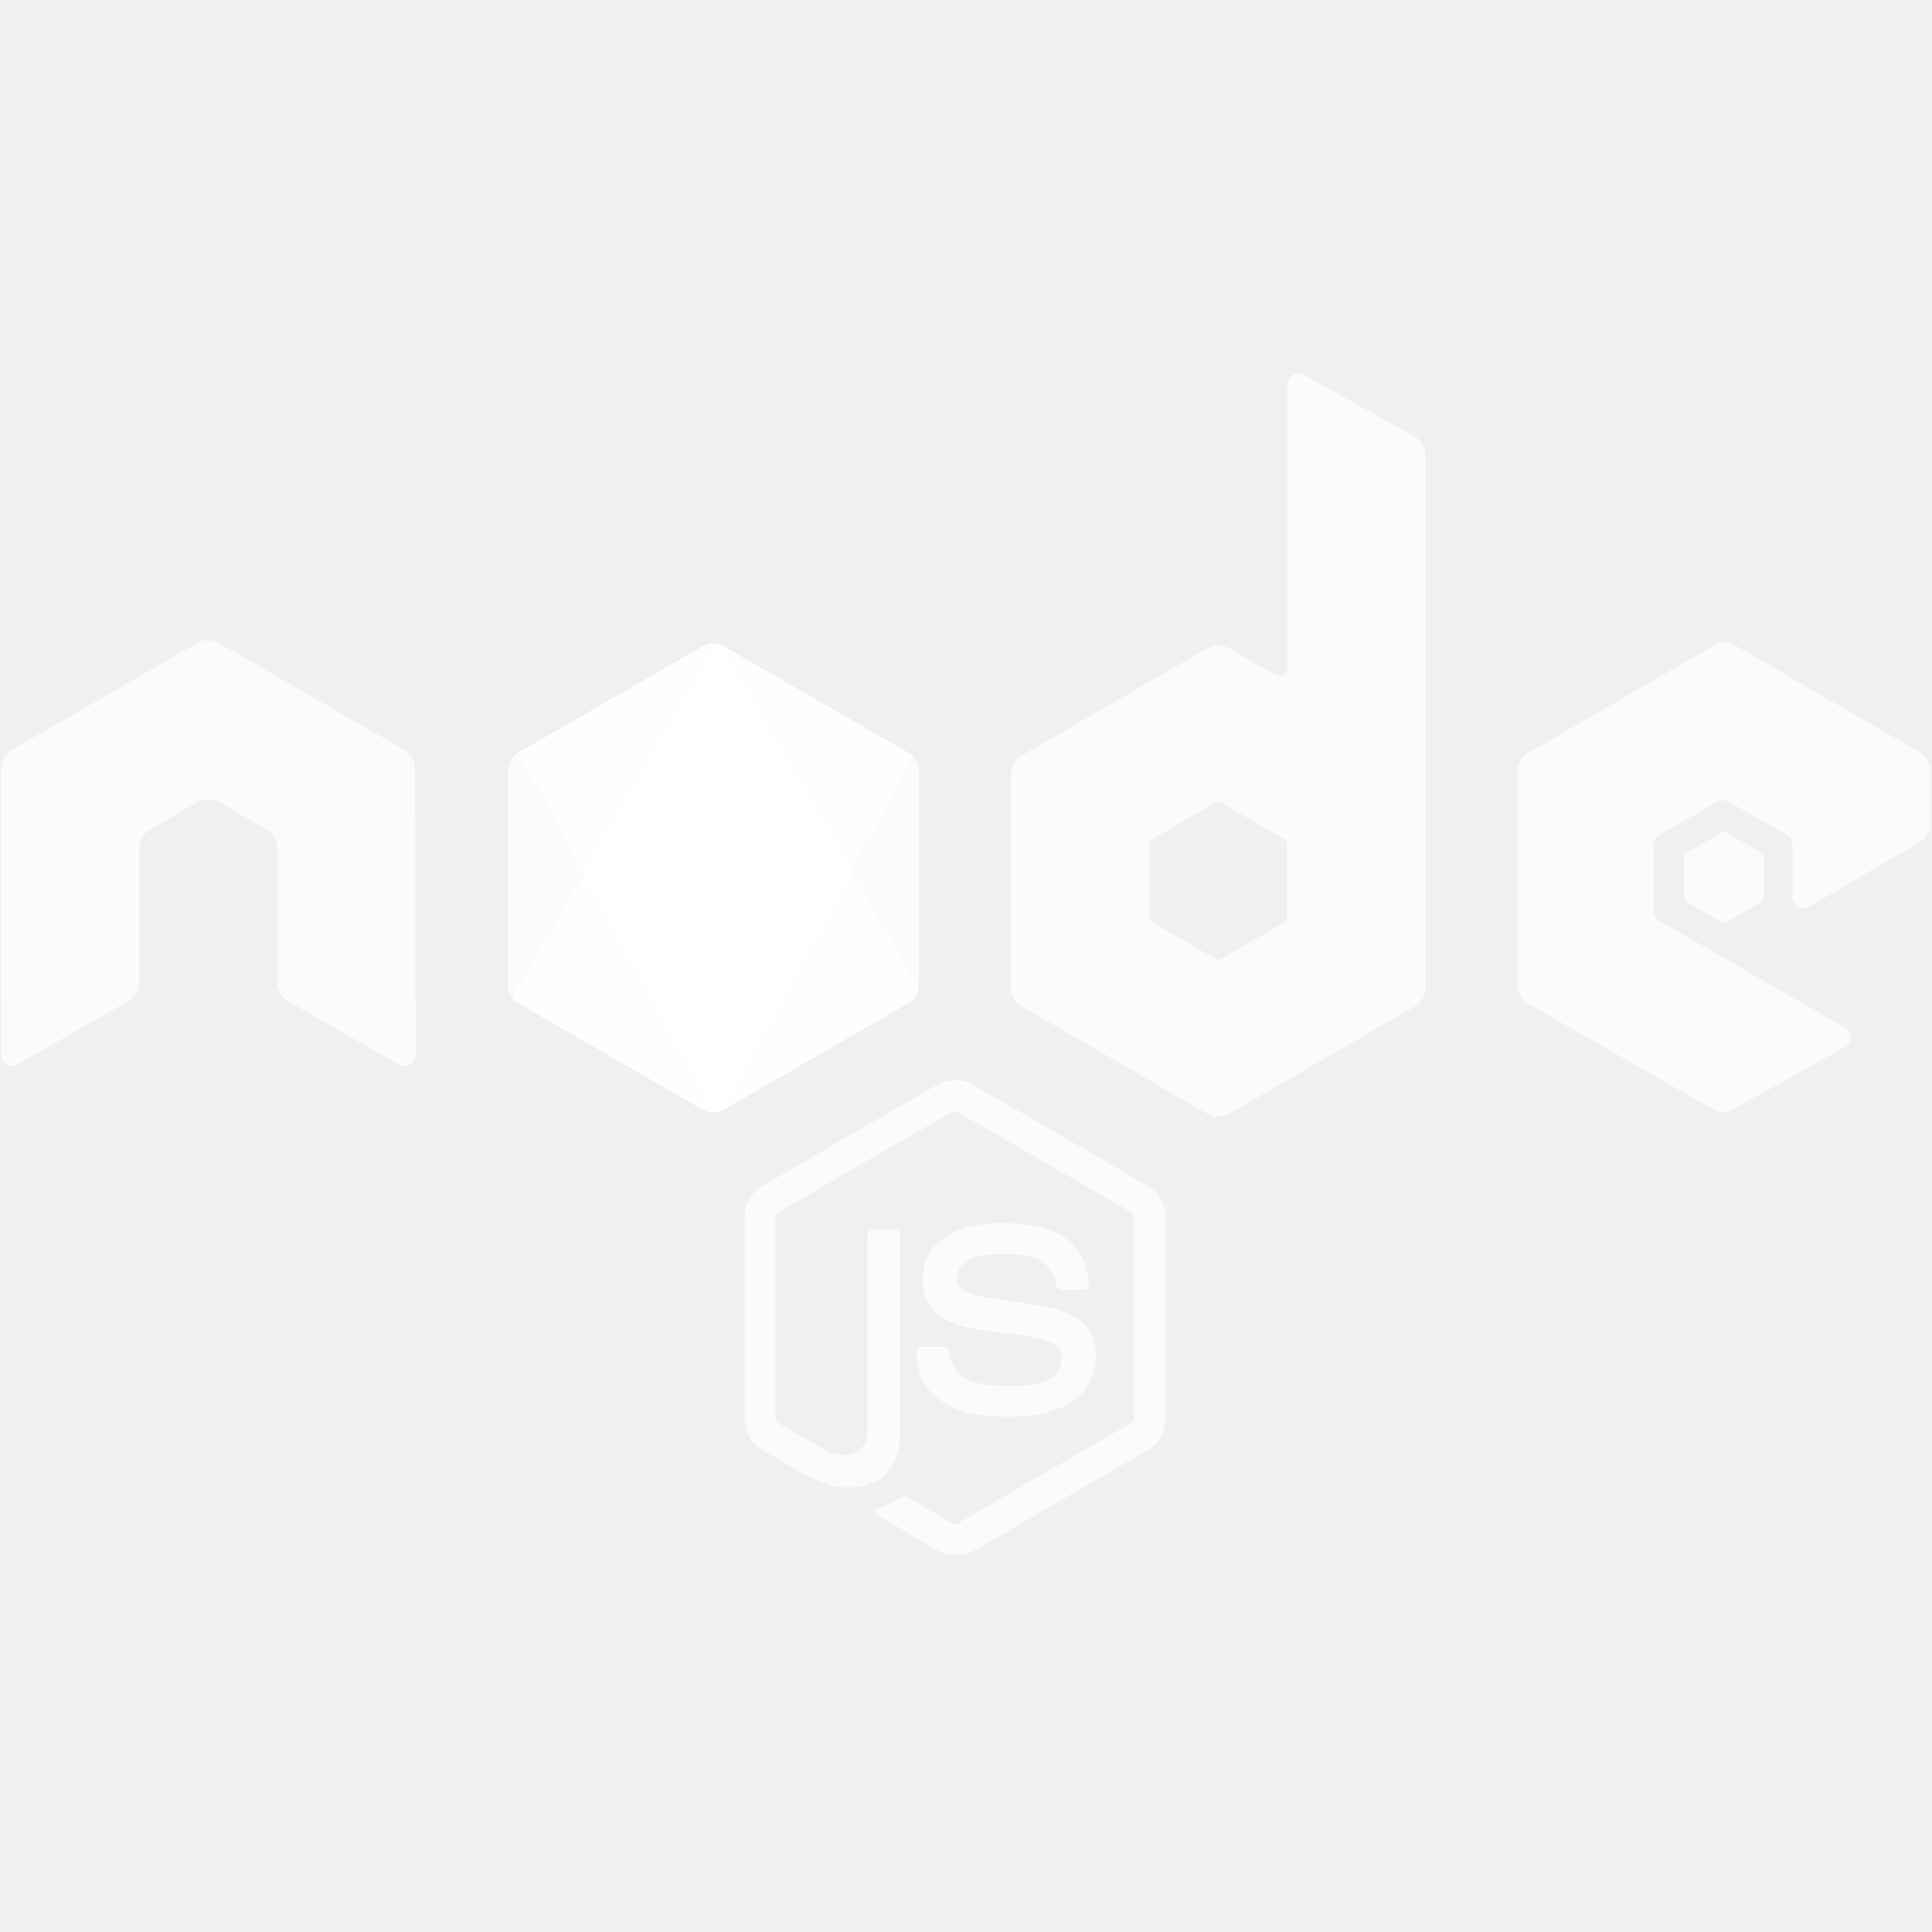
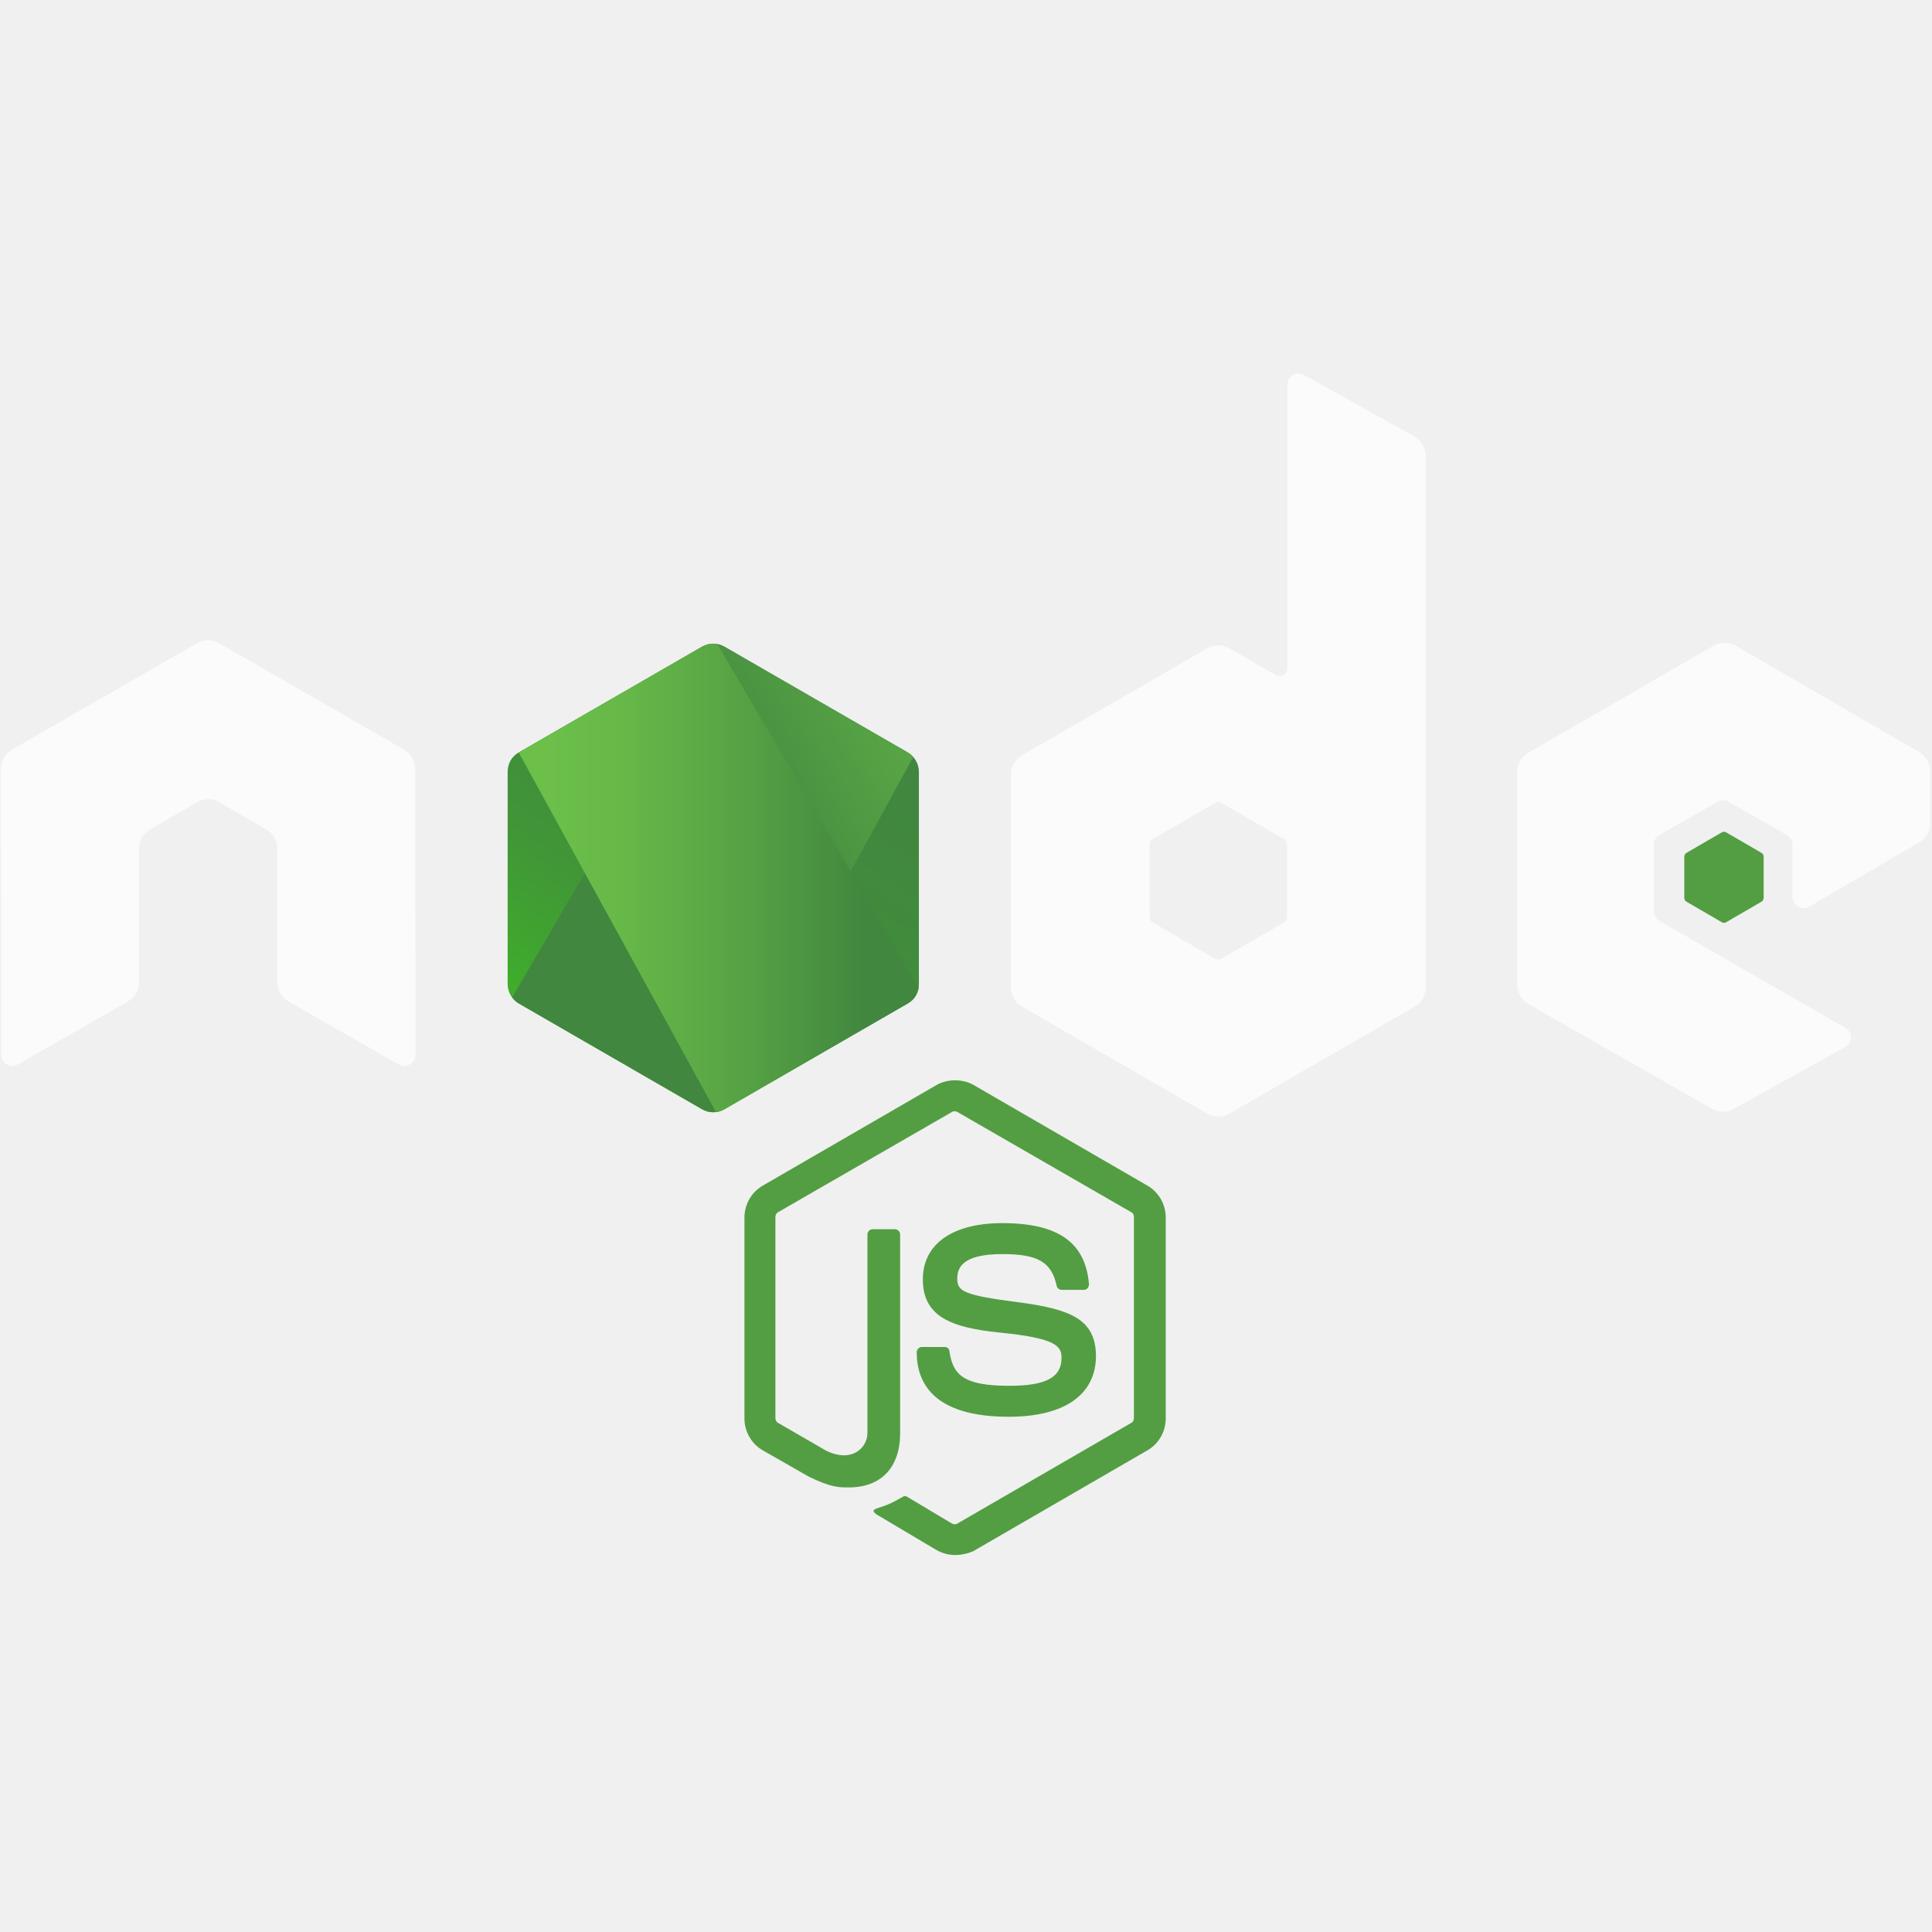
<svg xmlns="http://www.w3.org/2000/svg" xmlns:xlink="http://www.w3.org/1999/xlink" width="800px" height="800px" viewBox="0 -99 512 512" version="1.1" preserveAspectRatio="xMidYMid">
  <defs>
    <linearGradient x1="68.188%" y1="17.487%" x2="27.823%" y2="89.755%" id="linearGradient-1">
-       <stop stop-color="#ffffffb3" offset="0%">
+       <stop stop-color="#41873F" offset="0%">

</stop>
-       <stop stop-color="#ffffffb3" offset="32.88%">
+       <stop stop-color="#418B3D" offset="32.88%">

</stop>
-       <stop stop-color="#ffffffb3" offset="63.52%">
+       <stop stop-color="#419637" offset="63.52%">

</stop>
-       <stop stop-color="#ffffffb3" offset="93.19%">
+       <stop stop-color="#3FA92D" offset="93.19%">

</stop>
-       <stop stop-color="#ffffffb3" offset="100%">
+       <stop stop-color="#3FAE2A" offset="100%">

</stop>
    </linearGradient>
    <path id="path-2" d="M57.903,1.849 C56.054,0.809 53.858,0.809 52.009,1.849 L3.352,29.934 C1.502,30.974 0.462,32.939 0.462,35.019 L0.462,91.305 C0.462,93.385 1.618,95.35 3.352,96.39 L52.009,124.475 C53.858,125.515 56.054,125.515 57.903,124.475 L106.561,96.39 C108.41,95.35 109.45,93.385 109.45,91.305 L109.45,35.019 C109.45,32.939 108.294,30.974 106.561,29.934 L57.903,1.849 L57.903,1.849 Z">

</path>
    <linearGradient x1="43.277%" y1="55.169%" x2="159.245%" y2="-18.306%" id="linearGradient-4">
-       <stop stop-color="#ffffffb3" offset="13.76%">
+       <stop stop-color="#41873F" offset="13.76%">

</stop>
-       <stop stop-color="#ffffffb3" offset="40.32%">
+       <stop stop-color="#54A044" offset="40.32%">

</stop>
-       <stop stop-color="#ffffffb3" offset="71.36%">
+       <stop stop-color="#66B848" offset="71.36%">

</stop>
-       <stop stop-color="#ffffffb3" offset="90.81%">
+       <stop stop-color="#6CC04A" offset="90.81%">

</stop>
    </linearGradient>
    <linearGradient x1="-4413.77%" y1="13.43%" x2="5327.93%" y2="13.43%" id="linearGradient-5">
-       <stop stop-color="#ffffffb3" offset="9.192%">
+       <stop stop-color="#6CC04A" offset="9.192%">

</stop>
-       <stop stop-color="#ffffffb3" offset="28.64%">
+       <stop stop-color="#66B848" offset="28.64%">

</stop>
-       <stop stop-color="#ffffffb3" offset="59.68%">
+       <stop stop-color="#54A044" offset="59.68%">

</stop>
-       <stop stop-color="#ffffffb3" offset="86.24%">
+       <stop stop-color="#41873F" offset="86.24%">

</stop>
    </linearGradient>
    <linearGradient x1="-4.389%" y1="49.997%" x2="101.499%" y2="49.997%" id="linearGradient-6">
-       <stop stop-color="#ffffffb3" offset="9.192%">
+       <stop stop-color="#6CC04A" offset="9.192%">

</stop>
-       <stop stop-color="#ffffffb3" offset="28.64%">
+       <stop stop-color="#66B848" offset="28.64%">

</stop>
-       <stop stop-color="#ffffffb3" offset="59.68%">
+       <stop stop-color="#54A044" offset="59.68%">

</stop>
-       <stop stop-color="#ffffffb3" offset="86.24%">
+       <stop stop-color="#41873F" offset="86.24%">

</stop>
    </linearGradient>
    <linearGradient x1="-9713.77%" y1="36.21%" x2="27.93%" y2="36.21%" id="linearGradient-7">
-       <stop stop-color="#ffffffb3" offset="9.192%">
+       <stop stop-color="#6CC04A" offset="9.192%">

</stop>
-       <stop stop-color="#ffffffb3" offset="28.64%">
+       <stop stop-color="#66B848" offset="28.64%">

</stop>
-       <stop stop-color="#ffffffb3" offset="59.68%">
+       <stop stop-color="#54A044" offset="59.68%">

</stop>
-       <stop stop-color="#ffffffb3" offset="86.24%">
+       <stop stop-color="#41873F" offset="86.24%">

</stop>
    </linearGradient>
    <linearGradient x1="-103.861%" y1="50.275%" x2="100.797%" y2="50.275%" id="linearGradient-8">
-       <stop stop-color="#ffffffb3" offset="9.192%">
+       <stop stop-color="#6CC04A" offset="9.192%">

</stop>
-       <stop stop-color="#ffffffb3" offset="28.64%">
+       <stop stop-color="#66B848" offset="28.64%">

</stop>
-       <stop stop-color="#ffffffb3" offset="59.68%">
+       <stop stop-color="#54A044" offset="59.68%">

</stop>
-       <stop stop-color="#ffffffb3" offset="86.24%">
+       <stop stop-color="#41873F" offset="86.24%">

</stop>
    </linearGradient>
    <linearGradient x1="130.613%" y1="-211.069%" x2="4.393%" y2="201.605%" id="linearGradient-9">
-       <stop stop-color="#ffffffb3" offset="0%">
+       <stop stop-color="#41873F" offset="0%">

</stop>
-       <stop stop-color="#ffffffb3" offset="32.88%">
+       <stop stop-color="#418B3D" offset="32.88%">

</stop>
-       <stop stop-color="#ffffffb3" offset="63.52%">
+       <stop stop-color="#419637" offset="63.52%">

</stop>
-       <stop stop-color="#ffffffb3" offset="93.19%">
+       <stop stop-color="#3FA92D" offset="93.19%">

</stop>
-       <stop stop-color="#ffffffb3" offset="100%">
+       <stop stop-color="#3FAE2A" offset="100%">

</stop>
    </linearGradient>
  </defs>
  <g fill="none">
-     <path d="M253.111,313.094 C251.377,313.094 249.759,312.632 248.256,311.823 L232.885,302.693 C230.573,301.421 231.729,300.959 232.423,300.728 C235.543,299.688 236.121,299.456 239.357,297.607 C239.704,297.376 240.166,297.492 240.513,297.723 L252.302,304.773 C252.764,305.004 253.342,305.004 253.688,304.773 L299.803,278.075 C300.265,277.844 300.497,277.381 300.497,276.804 L300.497,223.523 C300.497,222.945 300.265,222.483 299.803,222.252 L253.688,195.67 C253.226,195.438 252.648,195.438 252.302,195.67 L206.187,222.252 C205.725,222.483 205.493,223.061 205.493,223.523 L205.493,276.804 C205.493,277.266 205.725,277.844 206.187,278.075 L218.785,285.356 C225.604,288.823 229.88,284.778 229.88,280.733 L229.88,228.146 C229.88,227.453 230.458,226.759 231.267,226.759 L237.161,226.759 C237.855,226.759 238.548,227.337 238.548,228.146 L238.548,280.733 C238.548,289.864 233.578,295.18 224.91,295.18 C222.252,295.18 220.172,295.18 214.277,292.291 L202.142,285.356 C199.137,283.623 197.288,280.386 197.288,276.919 L197.288,223.639 C197.288,220.172 199.137,216.935 202.142,215.202 L248.256,188.504 C251.146,186.886 255.075,186.886 257.965,188.504 L304.079,215.202 C307.084,216.935 308.934,220.172 308.934,223.639 L308.934,276.919 C308.934,280.386 307.084,283.623 304.079,285.356 L257.965,312.054 C256.462,312.748 254.729,313.094 253.111,313.094 Z M267.326,276.457 C247.101,276.457 242.94,267.211 242.94,259.352 C242.94,258.658 243.518,257.965 244.327,257.965 L250.337,257.965 C251.03,257.965 251.608,258.427 251.608,259.121 C252.533,265.246 255.191,268.251 267.442,268.251 C277.15,268.251 281.311,266.055 281.311,260.854 C281.311,257.849 280.155,255.653 265.015,254.151 C252.417,252.879 244.558,250.106 244.558,240.051 C244.558,230.689 252.417,225.141 265.593,225.141 C280.386,225.141 287.668,230.227 288.592,241.322 C288.592,241.669 288.477,242.015 288.246,242.362 C288.014,242.593 287.668,242.824 287.321,242.824 L281.311,242.824 C280.733,242.824 280.155,242.362 280.04,241.784 C278.653,235.428 275.07,233.347 265.593,233.347 C254.96,233.347 253.688,237.046 253.688,239.819 C253.688,243.171 255.191,244.211 269.522,246.06 C283.738,247.91 290.442,250.568 290.442,260.507 C290.326,270.678 282.005,276.457 267.326,276.457 Z" fill="#ffffffb3">
+     <path d="M253.111,313.094 C251.377,313.094 249.759,312.632 248.256,311.823 L232.885,302.693 C230.573,301.421 231.729,300.959 232.423,300.728 C235.543,299.688 236.121,299.456 239.357,297.607 C239.704,297.376 240.166,297.492 240.513,297.723 L252.302,304.773 C252.764,305.004 253.342,305.004 253.688,304.773 L299.803,278.075 C300.265,277.844 300.497,277.381 300.497,276.804 L300.497,223.523 C300.497,222.945 300.265,222.483 299.803,222.252 L253.688,195.67 C253.226,195.438 252.648,195.438 252.302,195.67 L206.187,222.252 C205.725,222.483 205.493,223.061 205.493,223.523 L205.493,276.804 C205.493,277.266 205.725,277.844 206.187,278.075 L218.785,285.356 C225.604,288.823 229.88,284.778 229.88,280.733 L229.88,228.146 C229.88,227.453 230.458,226.759 231.267,226.759 L237.161,226.759 C237.855,226.759 238.548,227.337 238.548,228.146 L238.548,280.733 C238.548,289.864 233.578,295.18 224.91,295.18 C222.252,295.18 220.172,295.18 214.277,292.291 L202.142,285.356 C199.137,283.623 197.288,280.386 197.288,276.919 L197.288,223.639 C197.288,220.172 199.137,216.935 202.142,215.202 L248.256,188.504 C251.146,186.886 255.075,186.886 257.965,188.504 L304.079,215.202 C307.084,216.935 308.934,220.172 308.934,223.639 L308.934,276.919 C308.934,280.386 307.084,283.623 304.079,285.356 L257.965,312.054 C256.462,312.748 254.729,313.094 253.111,313.094 Z M267.326,276.457 C247.101,276.457 242.94,267.211 242.94,259.352 C242.94,258.658 243.518,257.965 244.327,257.965 L250.337,257.965 C251.03,257.965 251.608,258.427 251.608,259.121 C252.533,265.246 255.191,268.251 267.442,268.251 C277.15,268.251 281.311,266.055 281.311,260.854 C281.311,257.849 280.155,255.653 265.015,254.151 C252.417,252.879 244.558,250.106 244.558,240.051 C244.558,230.689 252.417,225.141 265.593,225.141 C280.386,225.141 287.668,230.227 288.592,241.322 C288.592,241.669 288.477,242.015 288.246,242.362 C288.014,242.593 287.668,242.824 287.321,242.824 L281.311,242.824 C280.733,242.824 280.155,242.362 280.04,241.784 C278.653,235.428 275.07,233.347 265.593,233.347 C254.96,233.347 253.688,237.046 253.688,239.819 C253.688,243.171 255.191,244.211 269.522,246.06 C283.738,247.91 290.442,250.568 290.442,260.507 C290.326,270.678 282.005,276.457 267.326,276.457 Z" fill="#539E43">

</path>
    <path d="M110.028,104.712 C110.028,102.631 108.872,100.666 107.023,99.626 L58.019,71.426 C57.21,70.963 56.285,70.732 55.361,70.617 L54.898,70.617 C53.974,70.617 53.049,70.963 52.24,71.426 L3.236,99.626 C1.387,100.666 0.231,102.631 0.231,104.712 L0.347,180.529 C0.347,181.569 0.925,182.609 1.849,183.072 C2.774,183.65 3.93,183.65 4.739,183.072 L33.864,166.429 C35.713,165.389 36.869,163.424 36.869,161.344 L36.869,125.862 C36.869,123.781 38.024,121.817 39.874,120.777 L52.24,113.611 C53.165,113.033 54.205,112.802 55.245,112.802 C56.285,112.802 57.326,113.033 58.135,113.611 L70.501,120.777 C72.35,121.817 73.506,123.781 73.506,125.862 L73.506,161.344 C73.506,163.424 74.662,165.389 76.511,166.429 L105.636,183.072 C106.561,183.65 107.716,183.65 108.641,183.072 C109.566,182.609 110.144,181.569 110.144,180.529 L110.028,104.712 L110.028,104.712 Z" fill="#ffffffb3">

</path>
    <path d="M345.571,0.347 C344.647,-0.116 343.491,-0.116 342.682,0.347 C341.757,0.925 341.179,1.849 341.179,2.889 L341.179,78.014 C341.179,78.707 340.833,79.4 340.139,79.863 C339.446,80.209 338.752,80.209 338.059,79.863 L325.808,72.813 C323.958,71.772 321.763,71.772 319.913,72.813 L270.909,101.129 C269.06,102.169 267.904,104.134 267.904,106.214 L267.904,162.73 C267.904,164.811 269.06,166.776 270.909,167.816 L319.913,196.132 C321.763,197.172 323.958,197.172 325.808,196.132 L374.812,167.816 C376.661,166.776 377.817,164.811 377.817,162.73 L377.817,21.844 C377.817,19.648 376.661,17.683 374.812,16.643 L345.571,0.347 L345.571,0.347 Z M341.064,144.123 C341.064,144.701 340.833,145.163 340.37,145.394 L323.612,155.102 C323.149,155.334 322.572,155.334 322.109,155.102 L305.351,145.394 C304.888,145.163 304.657,144.585 304.657,144.123 L304.657,124.706 C304.657,124.128 304.888,123.666 305.351,123.435 L322.109,113.726 C322.572,113.495 323.149,113.495 323.612,113.726 L340.37,123.435 C340.833,123.666 341.064,124.244 341.064,124.706 L341.064,144.123 L341.064,144.123 Z" fill="#ffffffb3">

</path>
    <g transform="translate(401.0474, 70.50113)">
      <path d="M107.601,53.743 C109.45,52.702 110.49,50.738 110.49,48.657 L110.49,34.904 C110.49,32.823 109.335,30.859 107.601,29.819 L58.944,1.618 C57.094,0.578 54.898,0.578 53.049,1.618 L4.045,29.934 C2.196,30.974 1.04,32.939 1.04,35.019 L1.04,91.536 C1.04,93.616 2.196,95.581 4.045,96.621 L52.702,124.359 C54.552,125.4 56.748,125.4 58.481,124.359 L87.953,107.948 C88.878,107.485 89.456,106.445 89.456,105.405 C89.456,104.365 88.878,103.325 87.953,102.862 L38.718,74.546 C37.793,73.968 37.215,73.044 37.215,72.004 L37.215,54.321 C37.215,53.28 37.793,52.24 38.718,51.778 L54.089,42.994 C55.014,42.416 56.17,42.416 57.094,42.994 L72.466,51.778 C73.391,52.356 73.968,53.28 73.968,54.321 L73.968,68.19 C73.968,69.23 74.546,70.27 75.471,70.732 C76.395,71.31 77.551,71.31 78.476,70.732 L107.601,53.743 L107.601,53.743 Z" fill="#ffffffb3">

</path>
-       <path d="M55.245,51.084 C55.592,50.853 56.054,50.853 56.401,51.084 L65.763,56.516 C66.109,56.748 66.34,57.094 66.34,57.557 L66.34,68.421 C66.34,68.883 66.109,69.23 65.763,69.461 L56.401,74.893 C56.054,75.124 55.592,75.124 55.245,74.893 L45.884,69.461 C45.537,69.23 45.306,68.883 45.306,68.421 L45.306,57.557 C45.306,57.094 45.537,56.748 45.884,56.516 L55.245,51.084 L55.245,51.084 Z" fill="#ffffffb3">
+       <path d="M55.245,51.084 C55.592,50.853 56.054,50.853 56.401,51.084 L65.763,56.516 C66.109,56.748 66.34,57.094 66.34,57.557 L66.34,68.421 C66.34,68.883 66.109,69.23 65.763,69.461 L56.401,74.893 C56.054,75.124 55.592,75.124 55.245,74.893 L45.884,69.461 C45.537,69.23 45.306,68.883 45.306,68.421 L45.306,57.557 C45.306,57.094 45.537,56.748 45.884,56.516 L55.245,51.084 L55.245,51.084 Z" fill="#539E43">

</path>
    </g>
    <g transform="translate(134.0677, 70.50113)">
      <mask id="mask-3" fill="white">
        <use xlink:href="#path-2">

</use>
      </mask>
      <use fill="url(#linearGradient-1)" xlink:href="#path-2">

</use>
      <g mask="url(#mask-3)">
        <path d="M51.893,1.849 L3.121,29.934 C1.271,30.974 0,32.939 0,35.019 L0,91.305 C0,92.692 0.578,93.963 1.502,95.003 L56.285,1.156 C54.898,0.925 53.28,1.04 51.893,1.849 L51.893,1.849 Z">

</path>
        <path d="M56.632,125.053 C57.094,124.937 57.557,124.706 58.019,124.475 L106.792,96.39 C108.641,95.35 109.797,93.385 109.797,91.305 L109.797,35.019 C109.797,33.517 109.103,32.014 108.063,30.974 L56.632,125.053 L56.632,125.053 Z">

</path>
        <path d="M106.676,29.934 L57.788,1.849 C57.326,1.618 56.748,1.387 56.285,1.271 L1.502,95.119 C1.965,95.697 2.543,96.159 3.121,96.506 L52.009,124.591 C53.396,125.4 55.014,125.631 56.516,125.168 L107.948,31.09 C107.601,30.628 107.139,30.281 106.676,29.934 L106.676,29.934 Z" fill="url(#linearGradient-4)">

</path>
      </g>
      <g mask="url(#mask-3)">
        <g transform="translate(0, -9.24605)">
          <path d="M109.797,100.551 L109.797,44.265 C109.797,42.185 108.526,40.22 106.676,39.18 L57.788,11.095 C57.21,10.749 56.632,10.517 55.939,10.402 L109.45,101.822 C109.681,101.475 109.797,101.013 109.797,100.551 L109.797,100.551 Z" fill="none">

</path>
          <path d="M3.121,39.18 C1.271,40.22 0,42.185 0,44.265 L0,100.551 C0,102.631 1.387,104.596 3.121,105.636 L52.009,133.721 C53.165,134.414 54.436,134.646 55.823,134.414 L3.467,39.065 L3.121,39.18 L3.121,39.18 Z" fill="none">

</path>
          <path fill="url(#linearGradient-5)" fill-rule="evenodd" d="M50.391,0.809 L49.698,1.156 L50.622,1.156 L50.391,0.809 Z">

</path>
          <path d="M106.792,105.636 C108.179,104.827 109.219,103.44 109.681,101.938 L56.054,10.402 C54.667,10.171 53.165,10.286 51.893,11.095 L3.352,39.065 L55.707,134.53 C56.401,134.414 57.21,134.183 57.903,133.837 L106.792,105.636 L106.792,105.636 Z" fill="url(#linearGradient-6)" fill-rule="evenodd">

</path>
          <path fill="url(#linearGradient-7)" fill-rule="evenodd" d="M111.299,104.712 L110.953,104.134 L110.953,104.943 L111.299,104.712 Z">

</path>
          <path d="M106.792,105.636 L58.019,133.721 C57.326,134.068 56.632,134.299 55.823,134.414 L56.748,136.148 L110.837,104.827 L110.837,104.134 L109.45,101.822 C109.219,103.44 108.179,104.827 106.792,105.636 L106.792,105.636 Z" fill="url(#linearGradient-8)" fill-rule="evenodd">

</path>
          <path d="M106.792,105.636 L58.019,133.721 C57.326,134.068 56.632,134.299 55.823,134.414 L56.748,136.148 L110.837,104.827 L110.837,104.134 L109.45,101.822 C109.219,103.44 108.179,104.827 106.792,105.636 L106.792,105.636 Z" fill="url(#linearGradient-9)" fill-rule="evenodd">

</path>
        </g>
      </g>
    </g>
  </g>
</svg>
